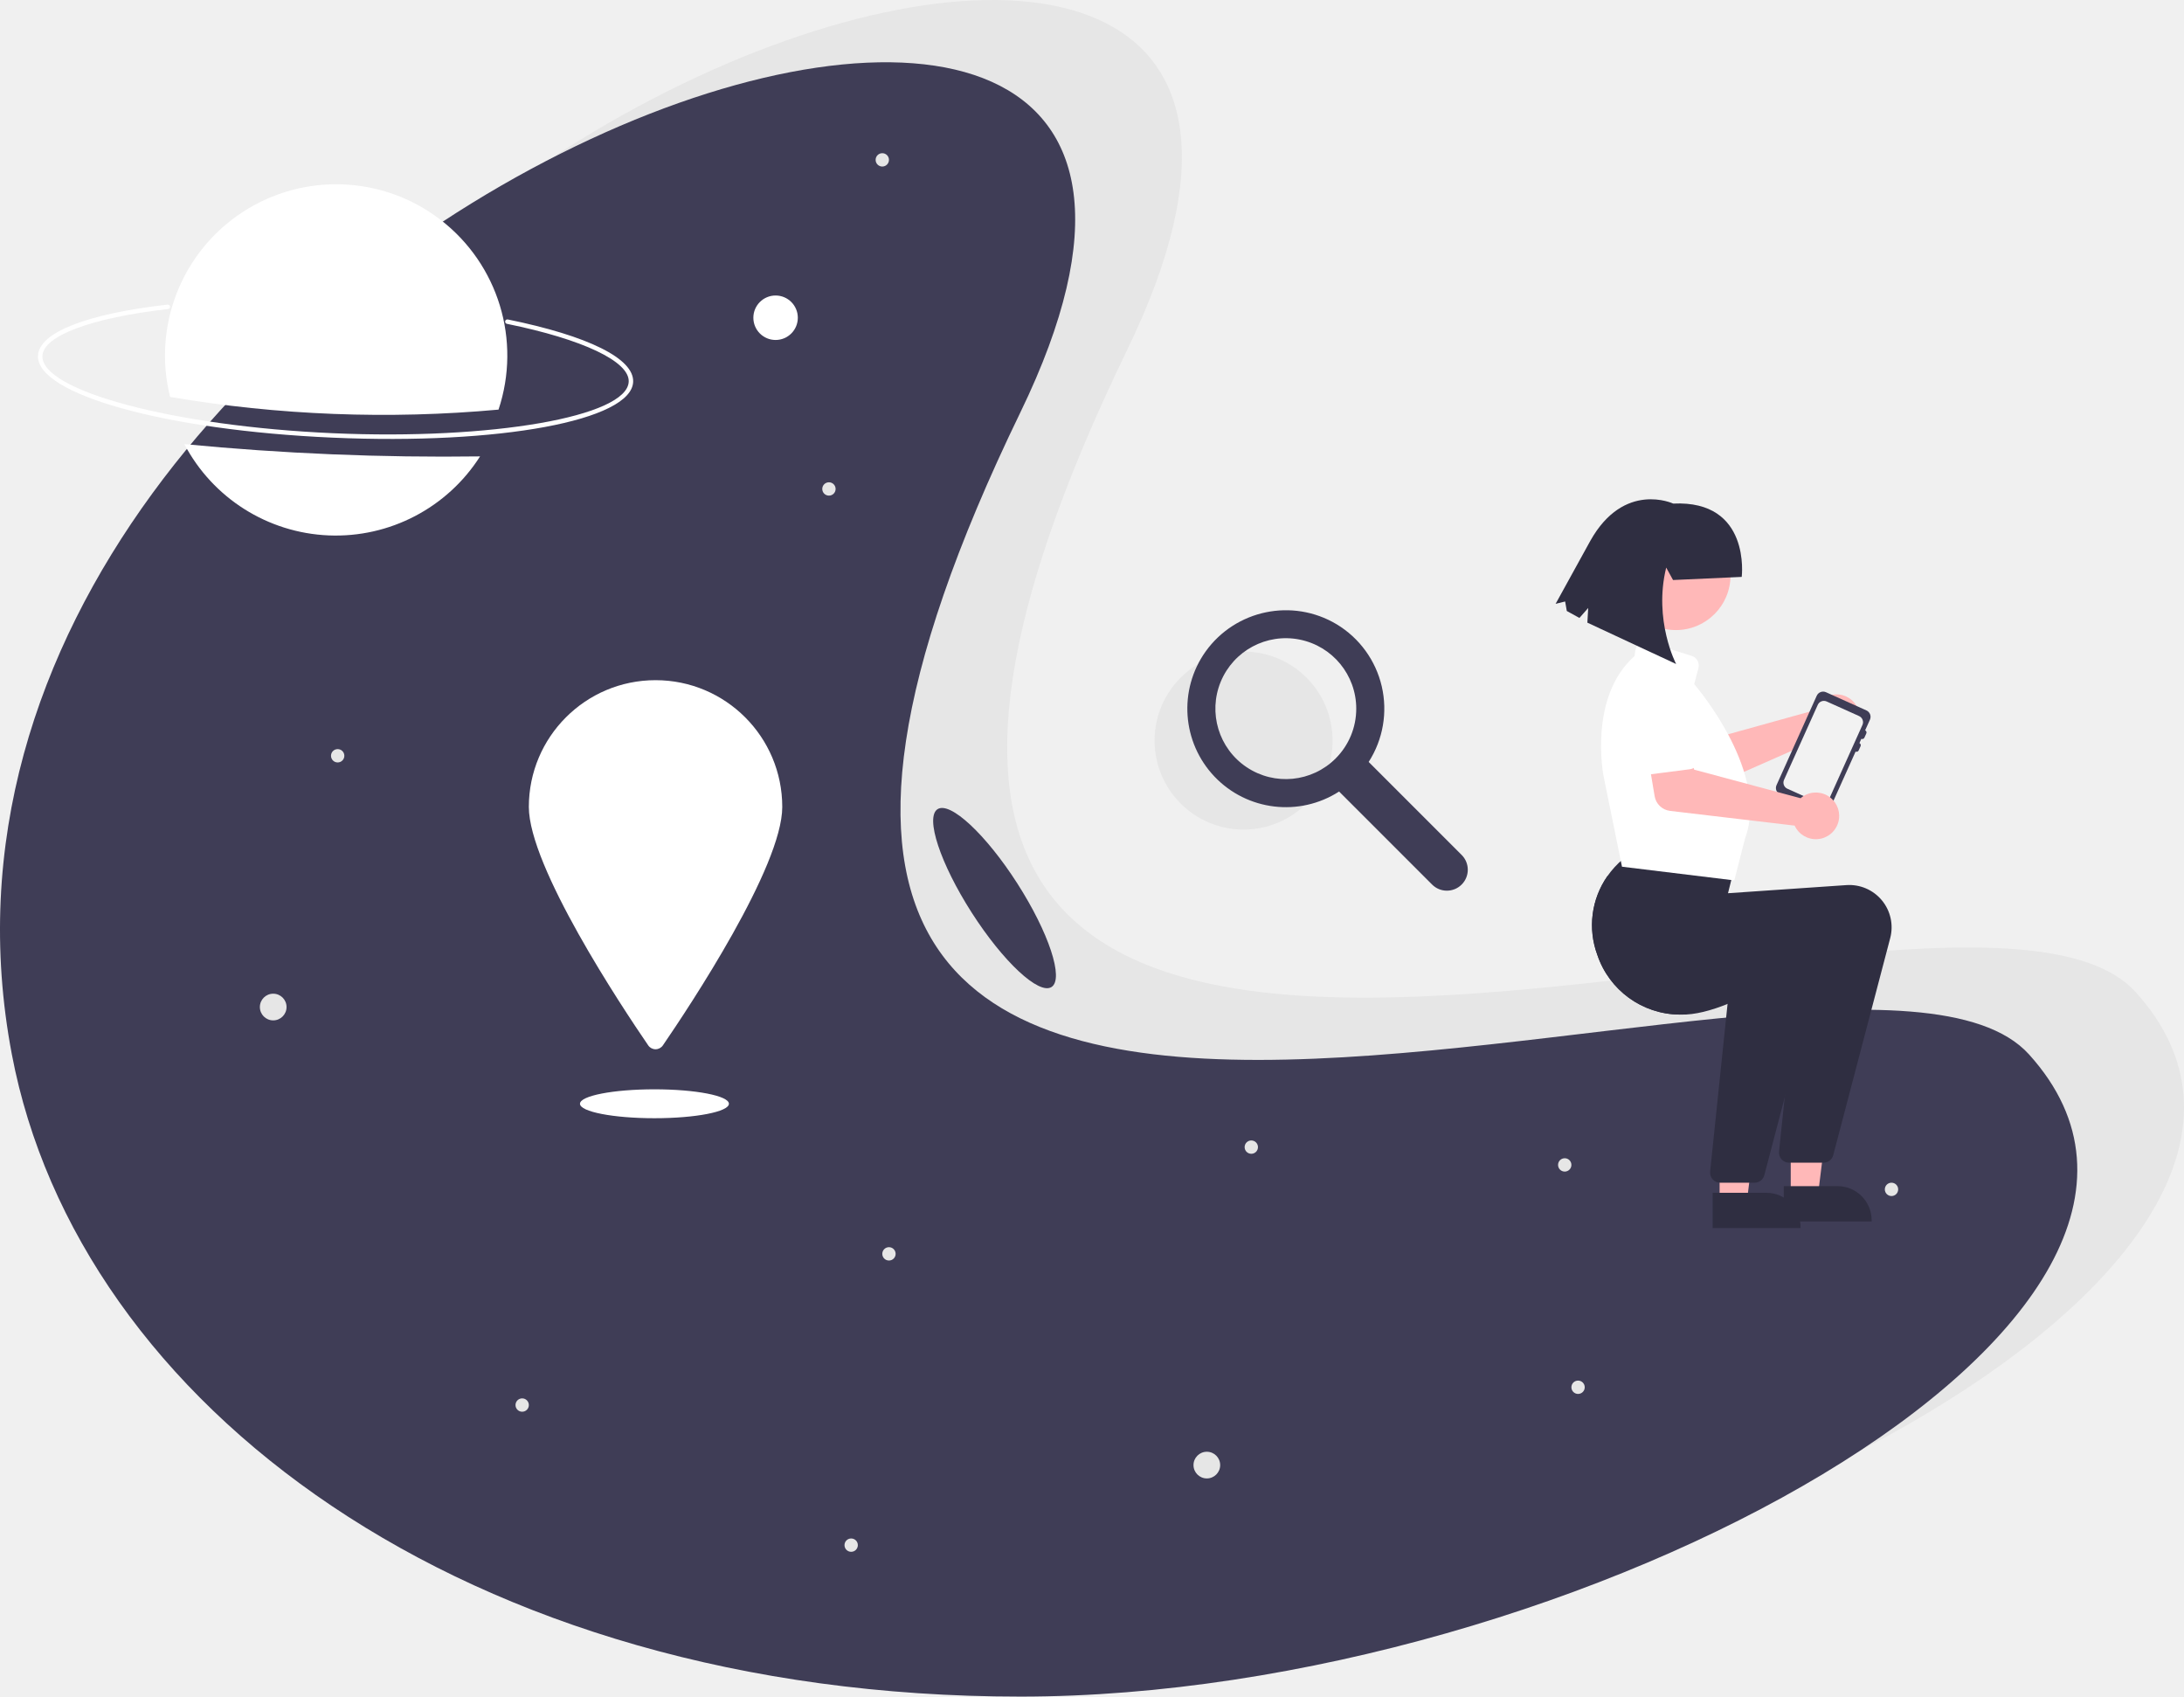
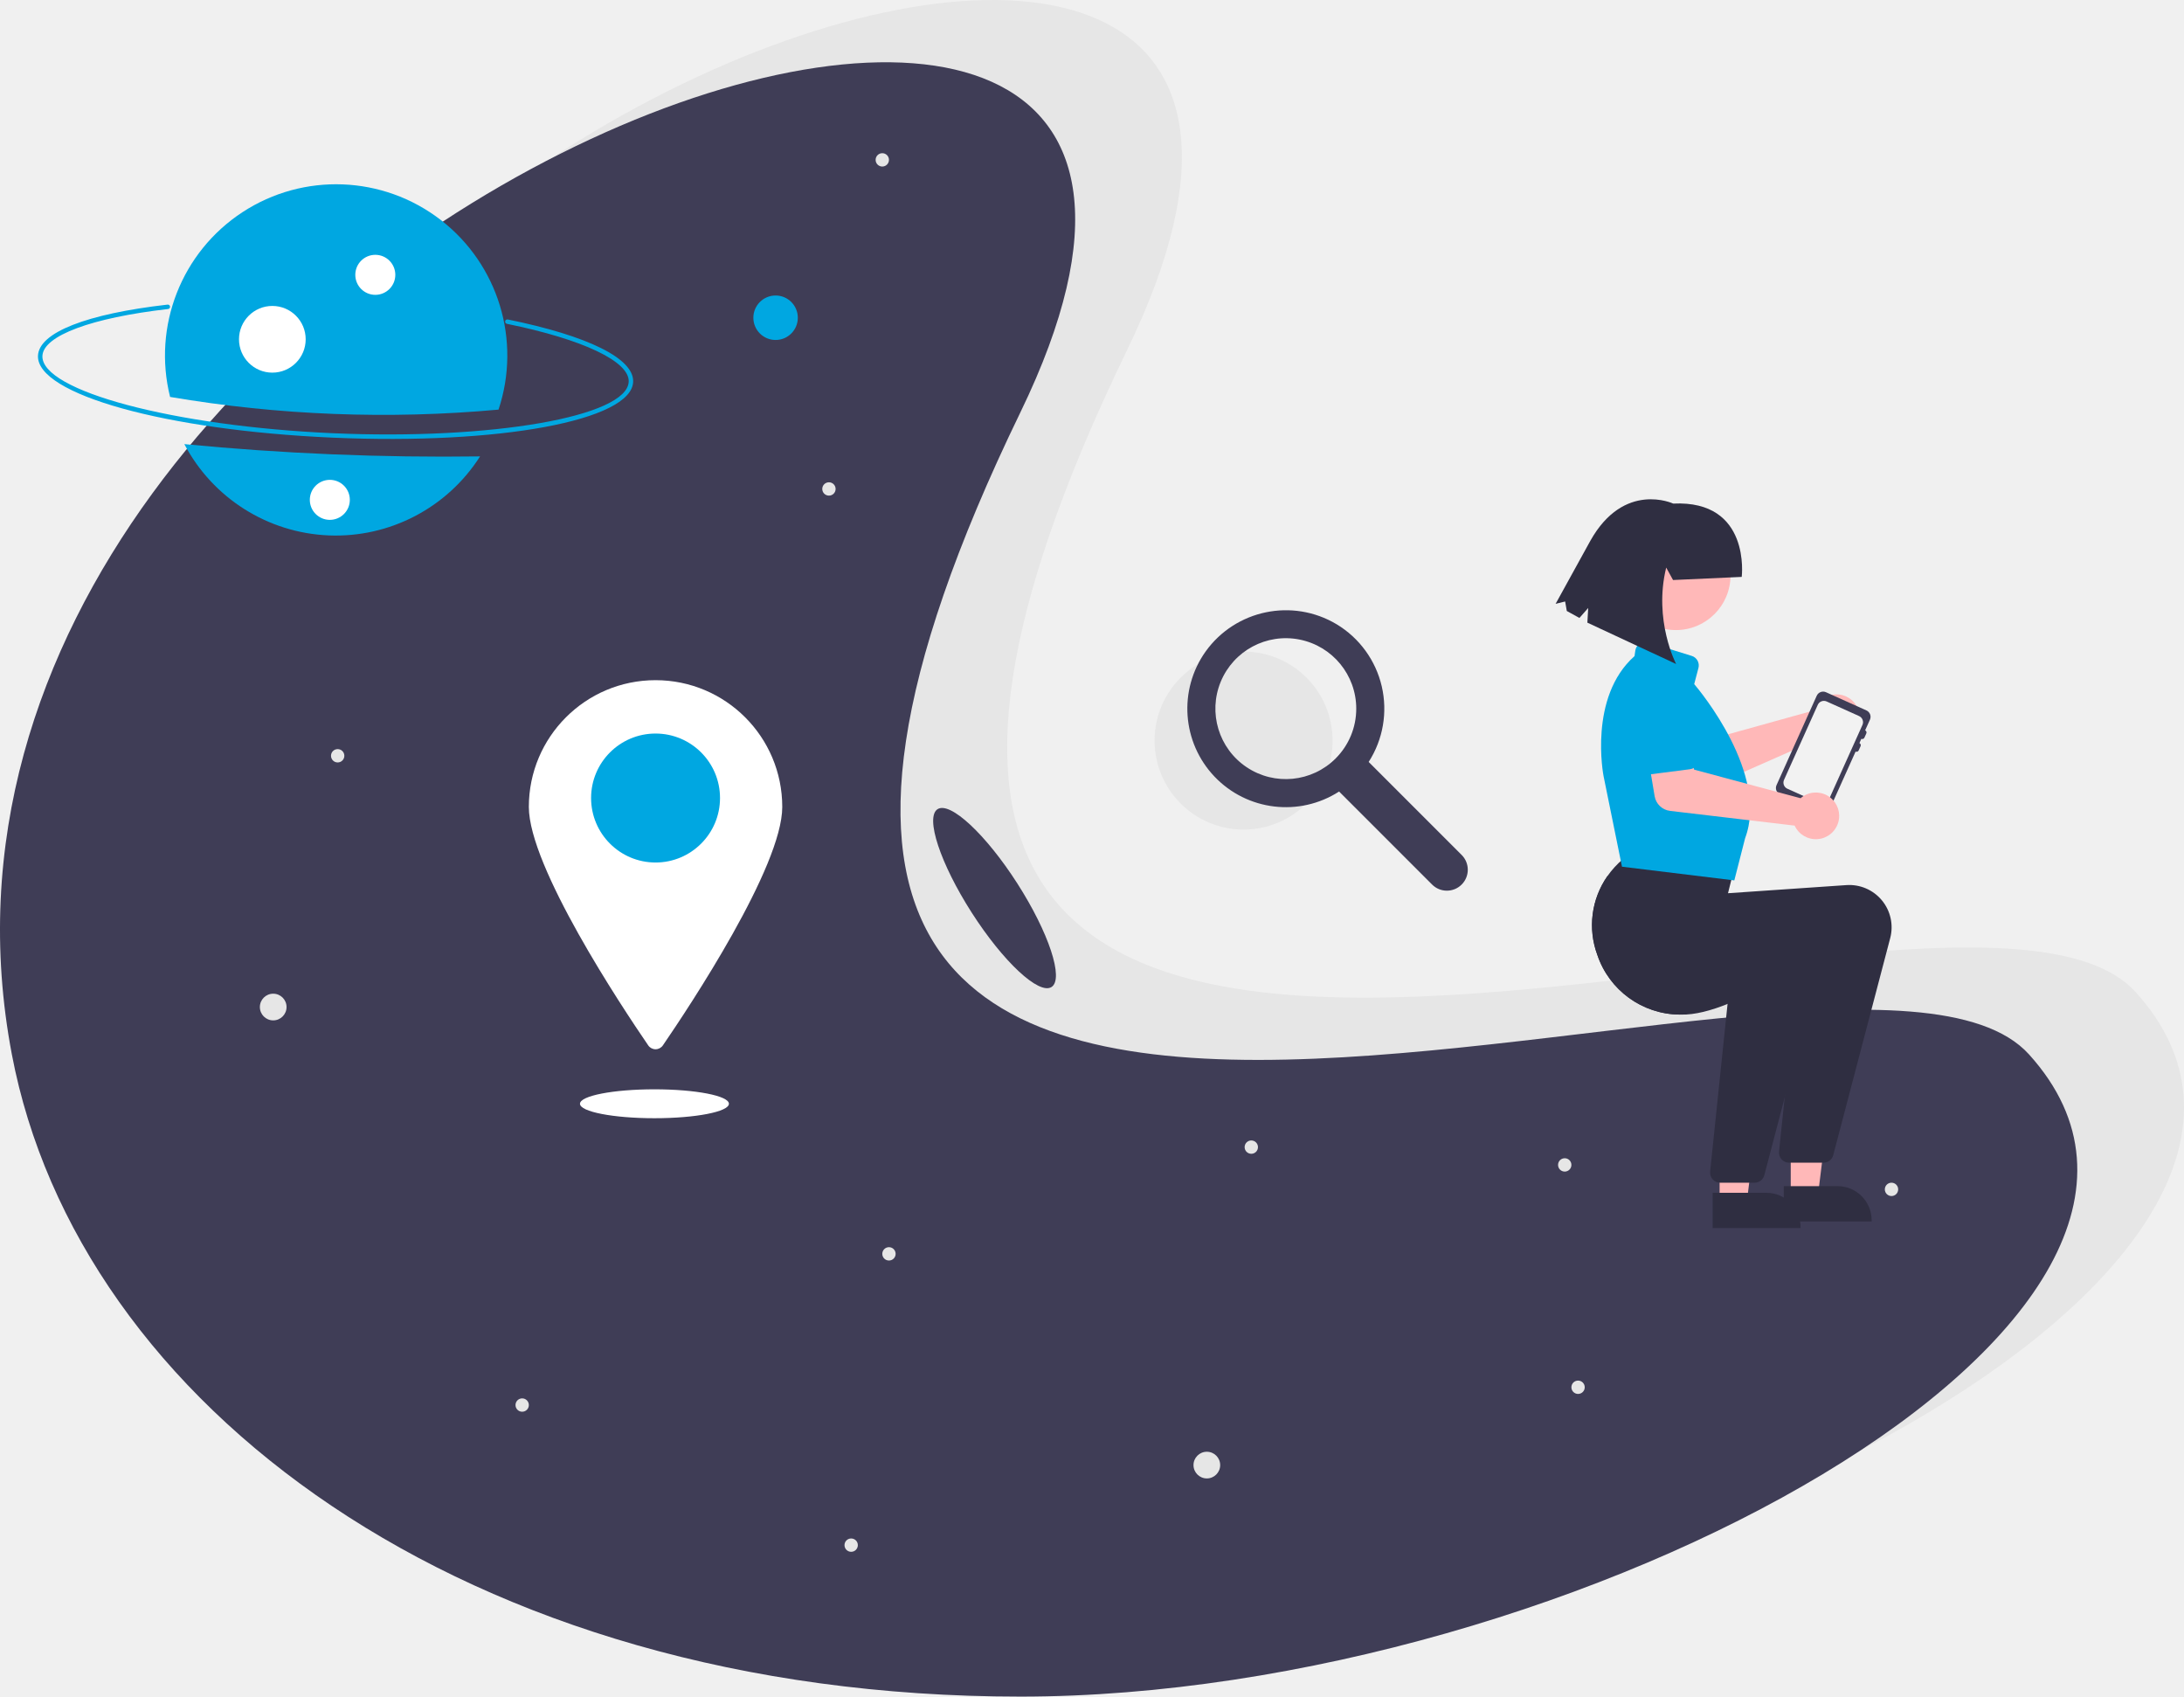
- <svg xmlns="http://www.w3.org/2000/svg" data-name="Layer 1" width="982.487" height="763.014" viewBox="0 0 982.487 763.014">
+ <svg xmlns="http://www.w3.org/2000/svg" width="982.487" height="763.014" viewBox="0 0 982.487 763.014" role="img" artist="Katerina Limpitsouni" source="https://undraw.co/">
  <circle cx="559.433" cy="333.061" r="40.03" fill="#e6e6e6" />
  <path d="M766.295,452.995l-41.832-41.832a44.307,44.307,0,0,0-14.426-61.926,44.458,44.458,0,0,0-58.914,12.238,44.307,44.307,0,0,0,60.033,62.995l41.832,41.832A9.409,9.409,0,0,0,766.295,452.995ZM709.594,409.601a31.684,31.684,0,1,1,9.28-22.404A31.586,31.586,0,0,1,709.594,409.601Z" transform="translate(-108.7563 -68.49293)" fill="#3f3d56" />
  <path d="M1069.529,514.699C1176.509,633.007,866.392,803.507,615.809,803.507S191.863,671.4,162.09,514.699C89.9,134.752,777.167-106.741,615.809,225.891,380.612,710.739,985.28,421.528,1069.529,514.699Z" transform="translate(-108.7563 -68.49293)" fill="#e6e6e6" />
  <path d="M1021.529,542.699C1128.509,661.007,818.392,831.507,567.809,831.507S143.863,699.4,114.09,542.699C41.9,162.752,729.167-78.741,567.809,253.891,332.612,738.739,937.28,449.528,1021.529,542.699Z" transform="translate(-108.7563 -68.49293)" fill="#3f3d56" />
-   <path d="M258.35,265.318c-75.067-3.305-133.271-19.498-132.507-36.864.458-10.412,21.703-18.784,58.287-22.97a1,1,0,1,1,.227,1.987c-34.462,3.943-56.117,12.017-56.516,21.071-.691,15.705,59.114,31.631,130.597,34.778s132.456-7.461,133.148-23.166c.4-9.092-20.597-19.066-54.798-26.028a1,1,0,1,1,.399-1.96c36.301,7.391,56.857,17.624,56.397,28.076C392.82,257.609,333.418,268.623,258.35,265.318Z" transform="translate(-108.7563 -68.49293)" fill="#ffffff" />
-   <path d="M191.679,268.227a76.983,76.983,0,0,0,133.036,5.522A1211.976,1211.976,0,0,1,191.679,268.227Z" transform="translate(-108.7563 -68.49293)" fill="#ffffff" />
-   <path d="M333.019,252.713a76.997,76.997,0,1,0-147.749-5.706A572.233,572.233,0,0,0,333.019,252.713Z" transform="translate(-108.7563 -68.49293)" fill="#ffffff" />
+   <path d="M258.35,265.318c-75.067-3.305-133.271-19.498-132.507-36.864.458-10.412,21.703-18.784,58.287-22.97a1,1,0,1,1,.227,1.987c-34.462,3.943-56.117,12.017-56.516,21.071-.691,15.705,59.114,31.631,130.597,34.778s132.456-7.461,133.148-23.166c.4-9.092-20.597-19.066-54.798-26.028a1,1,0,1,1,.399-1.96c36.301,7.391,56.857,17.624,56.397,28.076C392.82,257.609,333.418,268.623,258.35,265.318Z" transform="translate(-108.7563 -68.49293)" fill="#00a7e1" />
+   <path d="M191.679,268.227a76.983,76.983,0,0,0,133.036,5.522A1211.976,1211.976,0,0,1,191.679,268.227Z" transform="translate(-108.7563 -68.49293)" fill="#00a7e1" />
+   <path d="M333.019,252.713a76.997,76.997,0,1,0-147.749-5.706A572.233,572.233,0,0,0,333.019,252.713Z" transform="translate(-108.7563 -68.49293)" fill="#00a7e1" />
  <circle cx="168.834" cy="123.601" r="9" fill="#fff" />
  <circle cx="122.513" cy="152.591" r="15" fill="#fff" />
-   <circle cx="348.905" cy="142.898" r="10" fill="#ffffff" />
+   <circle cx="348.905" cy="142.898" r="10" fill="#00a7e1" />
  <circle cx="122.905" cy="452.898" r="6" fill="#e6e6e6" />
  <circle cx="542.905" cy="658.898" r="6" fill="#e6e6e6" />
  <circle cx="151.905" cy="339.898" r="3" fill="#e6e6e6" />
  <circle cx="399.905" cy="563.898" r="3" fill="#e6e6e6" />
  <circle cx="850.905" cy="534.898" r="3" fill="#e6e6e6" />
  <circle cx="709.905" cy="623.898" r="3" fill="#e6e6e6" />
  <circle cx="562.905" cy="515.898" r="3" fill="#e6e6e6" />
  <circle cx="372.905" cy="219.898" r="3" fill="#e6e6e6" />
  <circle cx="396.905" cy="71.898" r="3" fill="#e6e6e6" />
  <circle cx="382.905" cy="694.898" r="3" fill="#e6e6e6" />
  <circle cx="234.905" cy="631.898" r="3" fill="#e6e6e6" />
  <circle cx="703.905" cy="523.898" r="3" fill="#e6e6e6" />
  <circle cx="148.374" cy="224.799" r="9" fill="#fff" />
  <path d="M460.661,431.391c0,26.88-41.559,89.516-53.705,107.247a3.992,3.992,0,0,1-6.591,0c-12.145-17.731-53.705-80.366-53.705-107.247a57,57,0,1,1,114,0Z" transform="translate(-108.7563 -68.49293)" fill="#fff" />
-   <circle cx="294.905" cy="358.898" r="29" fill="#ffffff" />
+   <circle cx="294.905" cy="358.898" r="29" fill="#00a7e1" />
  <ellipse cx="294.405" cy="496.398" rx="33.5" ry="6.5" fill="#fff" />
  <path d="M925.61,386.412a10.527,10.527,0,0,0-.641,1.529l-47.783,13.277-8.611-8.427L854.159,404.124,867.953,420.523a8,8,0,0,0,9.353,2.169l51.616-22.785a10.497,10.497,0,1,0-3.313-13.495Z" transform="translate(-108.7563 -68.49293)" fill="#ffb8b8" />
-   <path d="M875.502,401.996l-17.935,13.96a4.5,4.5,0,0,1-6.682-1.337L839.738,394.891a12.497,12.497,0,0,1,19.769-15.294l16.338,15.594a4.5,4.5,0,0,1-.344,6.805Z" transform="translate(-108.7563 -68.49293)" fill="#ffffff" />
+   <path d="M875.502,401.996l-17.935,13.96a4.5,4.5,0,0,1-6.682-1.337L839.738,394.891a12.497,12.497,0,0,1,19.769-15.294l16.338,15.594a4.5,4.5,0,0,1-.344,6.805Z" transform="translate(-108.7563 -68.49293)" fill="#00a7e1" />
  <path d="M930.192,379.81l18.188,8.183a3.149,3.149,0,0,1,1.58,4.164l-2.153,4.786a1.053,1.053,0,0,1,.527,1.388l-.861,1.915a1.053,1.053,0,0,1-1.388.527l-.861,1.915a1.053,1.053,0,0,1,.527,1.388l-.861,1.915a1.053,1.053,0,0,1-1.388.527L931.871,432.362a3.149,3.149,0,0,1-4.164,1.58l-18.188-8.183a3.149,3.149,0,0,1-1.58-4.164l18.089-40.205A3.149,3.149,0,0,1,930.192,379.81Z" transform="translate(-108.7563 -68.49293)" fill="#3f3d56" />
  <path d="M912.821,423.212l14.591,6.571a3.034,3.034,0,0,0,3.999-1.512l6.739-14.99,2.341-5.196,6.099-13.562a3.026,3.026,0,0,0-1.511-3.989l-4.587-2.068L930.477,383.964a3.021,3.021,0,0,0-3.989,1.522L920.589,398.597l-6.718,14.927-2.561,5.7A3.022,3.022,0,0,0,912.821,423.212Z" transform="translate(-108.7563 -68.49293)" fill="#f2f2f2" />
  <polygon points="773.577 540.443 785.837 540.442 791.67 493.154 773.575 493.155 773.577 540.443" fill="#ffb8b8" />
  <path d="M879.207,604.933l24.144-.001h.001a15.386,15.386,0,0,1,15.386,15.386v.5l-39.531.001Z" transform="translate(-108.7563 -68.49293)" fill="#2f2e41" />
  <polygon points="805.577 537.443 817.837 537.442 823.67 490.154 805.575 490.155 805.577 537.443" fill="#ffb8b8" />
  <path d="M911.207,601.933l24.144-.001h.001a15.386,15.386,0,0,1,15.386,15.386v.5l-39.531.001Z" transform="translate(-108.7563 -68.49293)" fill="#2f2e41" />
  <path d="M827.341,497.971a39.41,39.41,0,0,0,36.9,26.81l.62.01c6.33.18,13.76-1.86,21.05-4.79,14.4-5.79,28.23-15.06,31.9-17.61l-6.22,59.79-2.52,24.24a4.514,4.514,0,0,0,4.48,4.97h15.53a4.505,4.505,0,0,0,4.36-3.36l25.64-97.65a19.032,19.032,0,0,0-19.71-23.83l-53.26,3.65,3.72-14.88-47.54-3.16-.14.1c-1.14.83-2.25,1.7-3.31,2.61a40.271,40.271,0,0,0-6.99,7.66A38.487,38.487,0,0,0,827.341,497.971Z" transform="translate(-108.7563 -68.49293)" fill="#2f2e41" />
  <path d="M827.341,497.971a39.41,39.41,0,0,0,36.9,26.81,196.146,196.146,0,0,0,22.57-13.39l-.9,8.61-7.84,75.42a4.514,4.514,0,0,0,4.48,4.97h15.53a4.505,4.505,0,0,0,4.36-3.36l9.15-34.85,16.49-62.8a19.032,19.032,0,0,0-19.71-23.83l-53.26,3.65,3.72-14.88-26.98-1.79A38.487,38.487,0,0,0,827.341,497.971Z" transform="translate(-108.7563 -68.49293)" fill="#2f2e41" />
-   <path d="M838.774,458.321l-.358-.043-8.295-40.785c-.071-.354-6.852-35.533,13.937-53.924l.362-2.517a4.5,4.5,0,0,1,5.787-3.658l19.585,6.075a4.491,4.491,0,0,1,3.019,5.442l-1.904,7.242c2.64,3.1,33.715,40.512,22.89,69.335L888.949,464.439Z" transform="translate(-108.7563 -68.49293)" fill="#ffffff" />
+   <path d="M838.774,458.321l-.358-.043-8.295-40.785c-.071-.354-6.852-35.533,13.937-53.924l.362-2.517a4.5,4.5,0,0,1,5.787-3.658l19.585,6.075a4.491,4.491,0,0,1,3.019,5.442l-1.904,7.242c2.64,3.1,33.715,40.512,22.89,69.335L888.949,464.439Z" transform="translate(-108.7563 -68.49293)" fill="#00a7e1" />
  <path d="M920.094,426.49a10.526,10.526,0,0,0-1.329.99l-47.897-12.858-3.131-11.634-18.175,2.431,3.542,21.134a8,8,0,0,0,6.951,6.622l56.032,6.619a10.497,10.497,0,1,0,4.008-13.305Z" transform="translate(-108.7563 -68.49293)" fill="#ffb8b8" />
-   <path d="M869.022,414.436,846.481,417.34a4.5,4.5,0,0,1-5.074-4.548l.43-22.655a12.497,12.497,0,0,1,24.799-3.121l6.142,21.734a4.5,4.5,0,0,1-3.756,5.686Z" transform="translate(-108.7563 -68.49293)" fill="#ffffff" />
+   <path d="M869.022,414.436,846.481,417.34a4.5,4.5,0,0,1-5.074-4.548l.43-22.655a12.497,12.497,0,0,1,24.799-3.121l6.142,21.734a4.5,4.5,0,0,1-3.756,5.686Z" transform="translate(-108.7563 -68.49293)" fill="#00a7e1" />
  <circle cx="753.921" cy="258.804" r="24.561" fill="#ffb8b8" />
  <path d="M861.385,329.348l-3.075-5.6c-5.825,23.732,4.464,43.373,4.464,43.373l-39.932-18.601.38-6.6-3.951,4.484-5.677-3.129-.75-4.281-4.286,1.062,15.644-28.387c15.182-27.013,37.255-16.7,37.255-16.7,35.115-1.669,30.827,32.975,30.827,32.975Z" transform="translate(-108.7563 -68.49293)" fill="#2f2e41" />
  <ellipse cx="556.161" cy="472.391" rx="12.179" ry="47.5" transform="translate(-275.7517 306.3624) rotate(-32.66242)" fill="#3f3d56" />
</svg>
